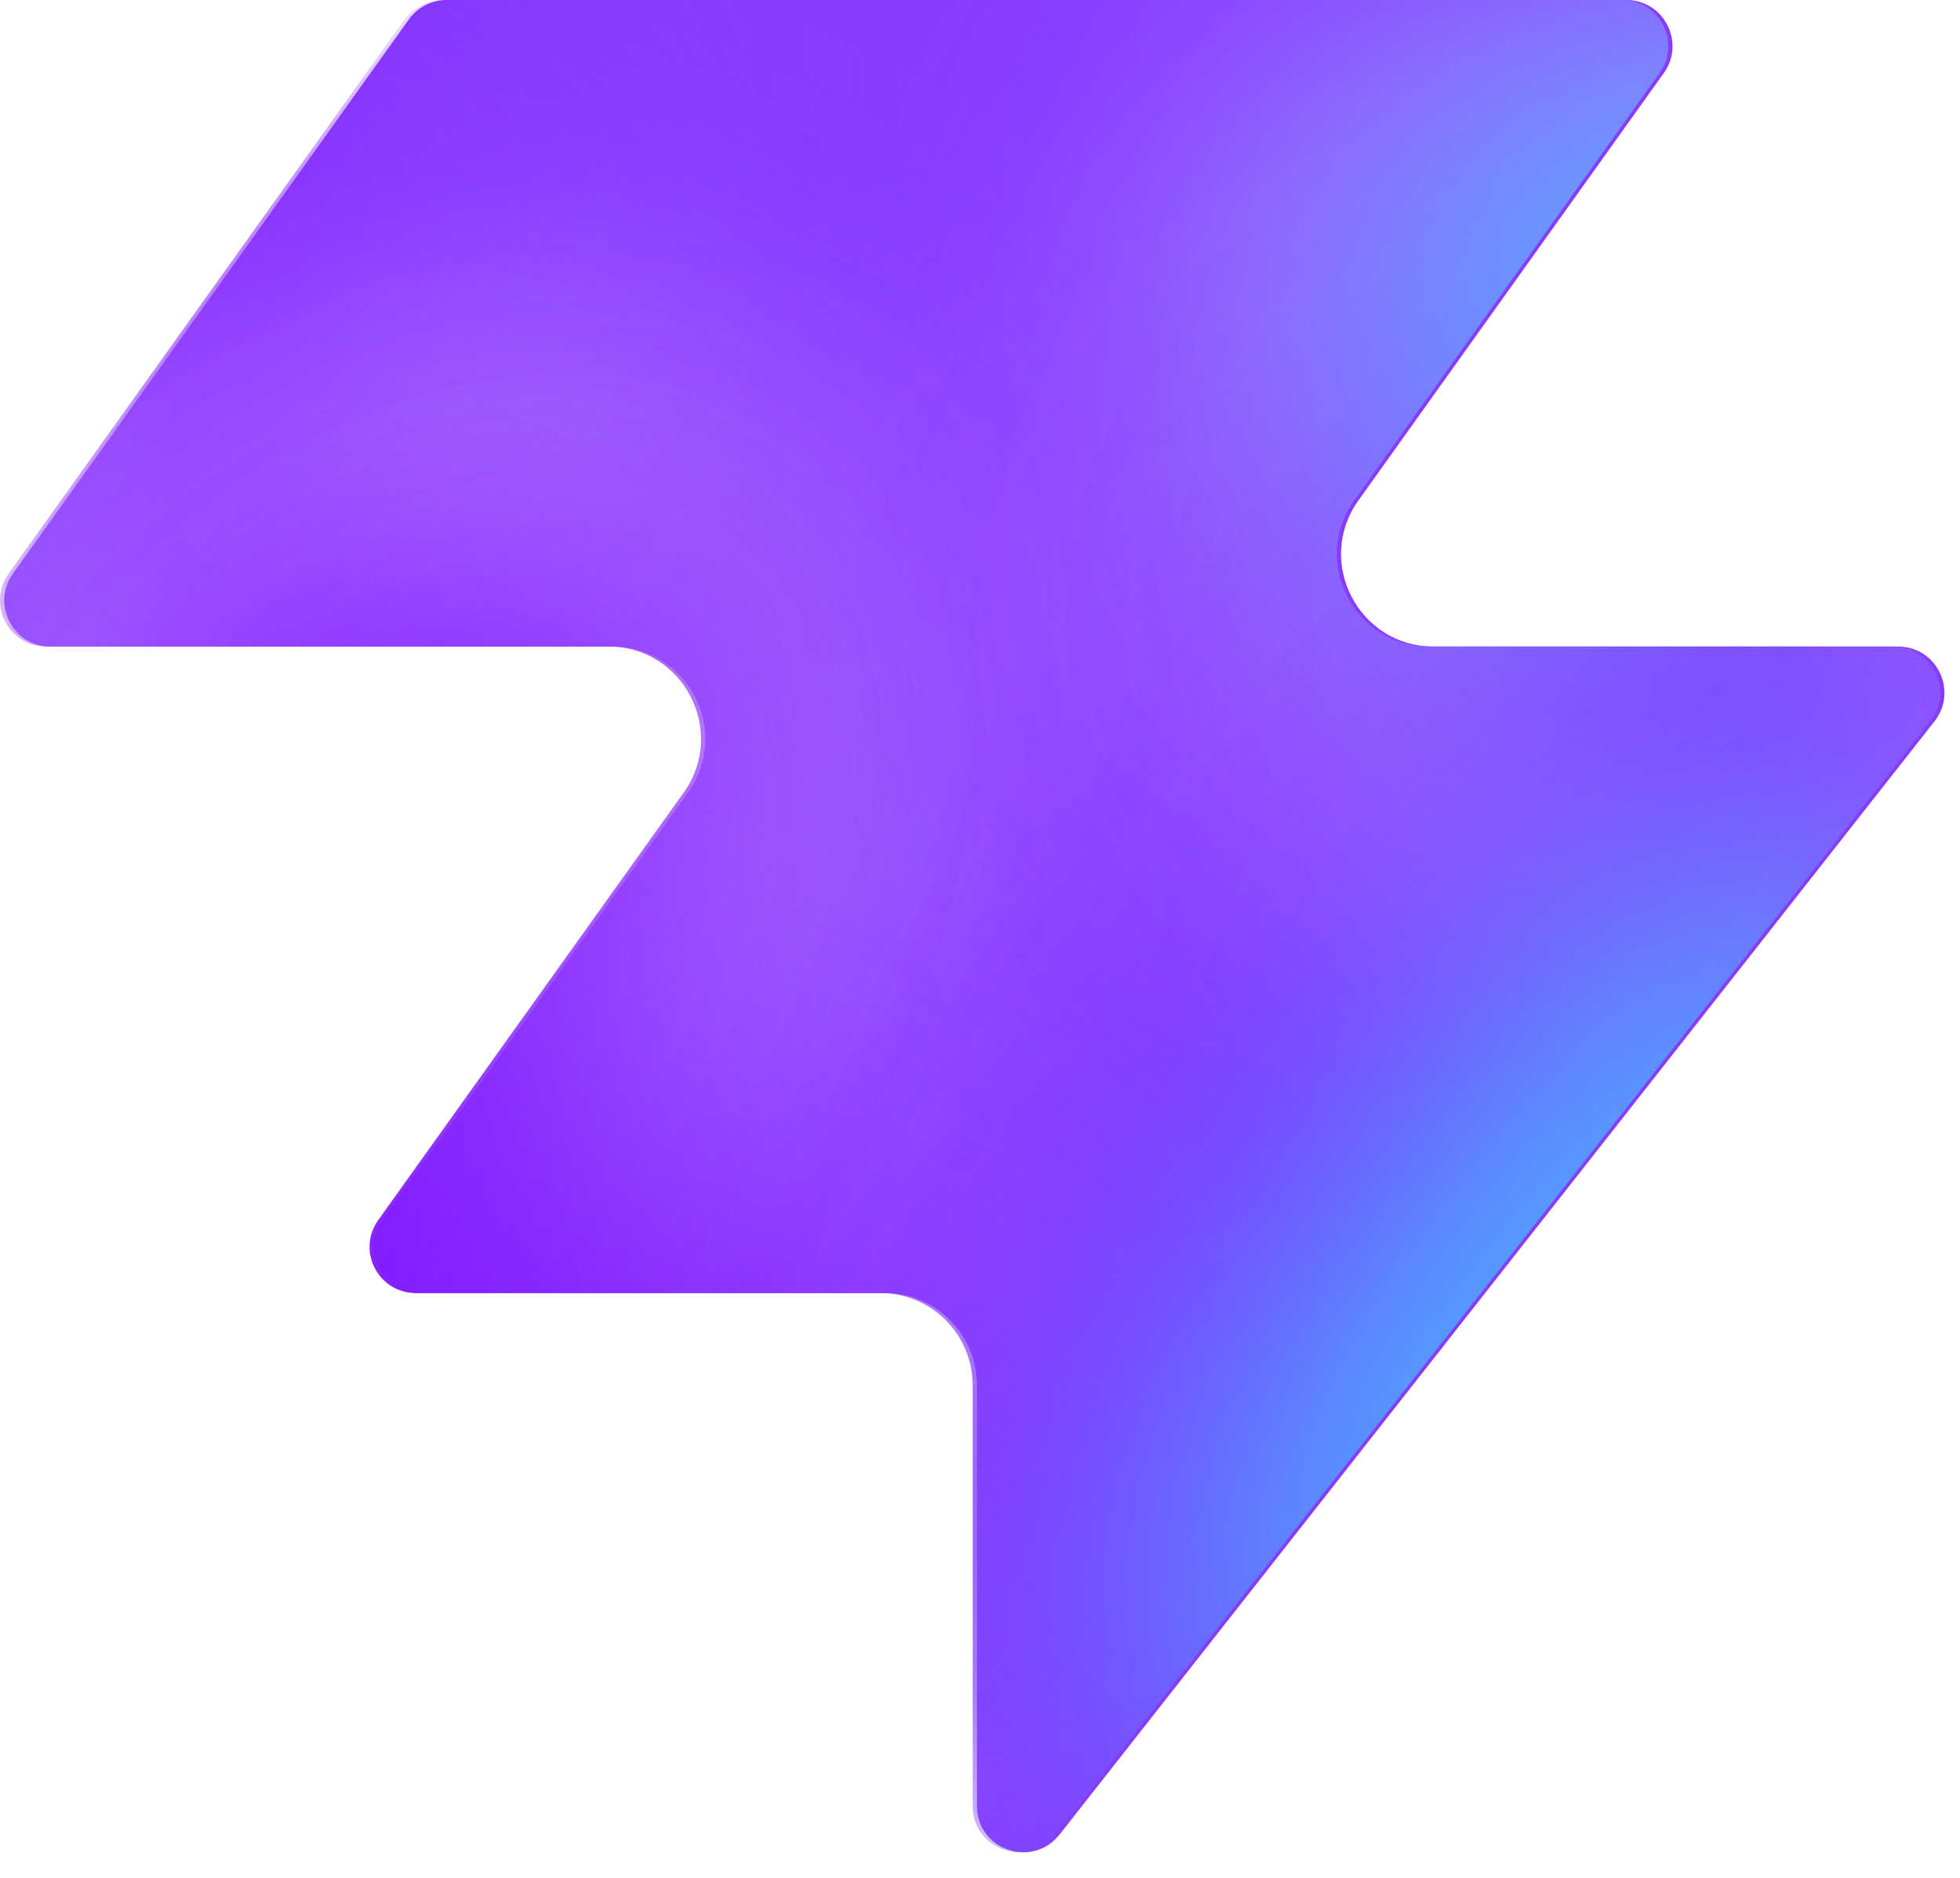
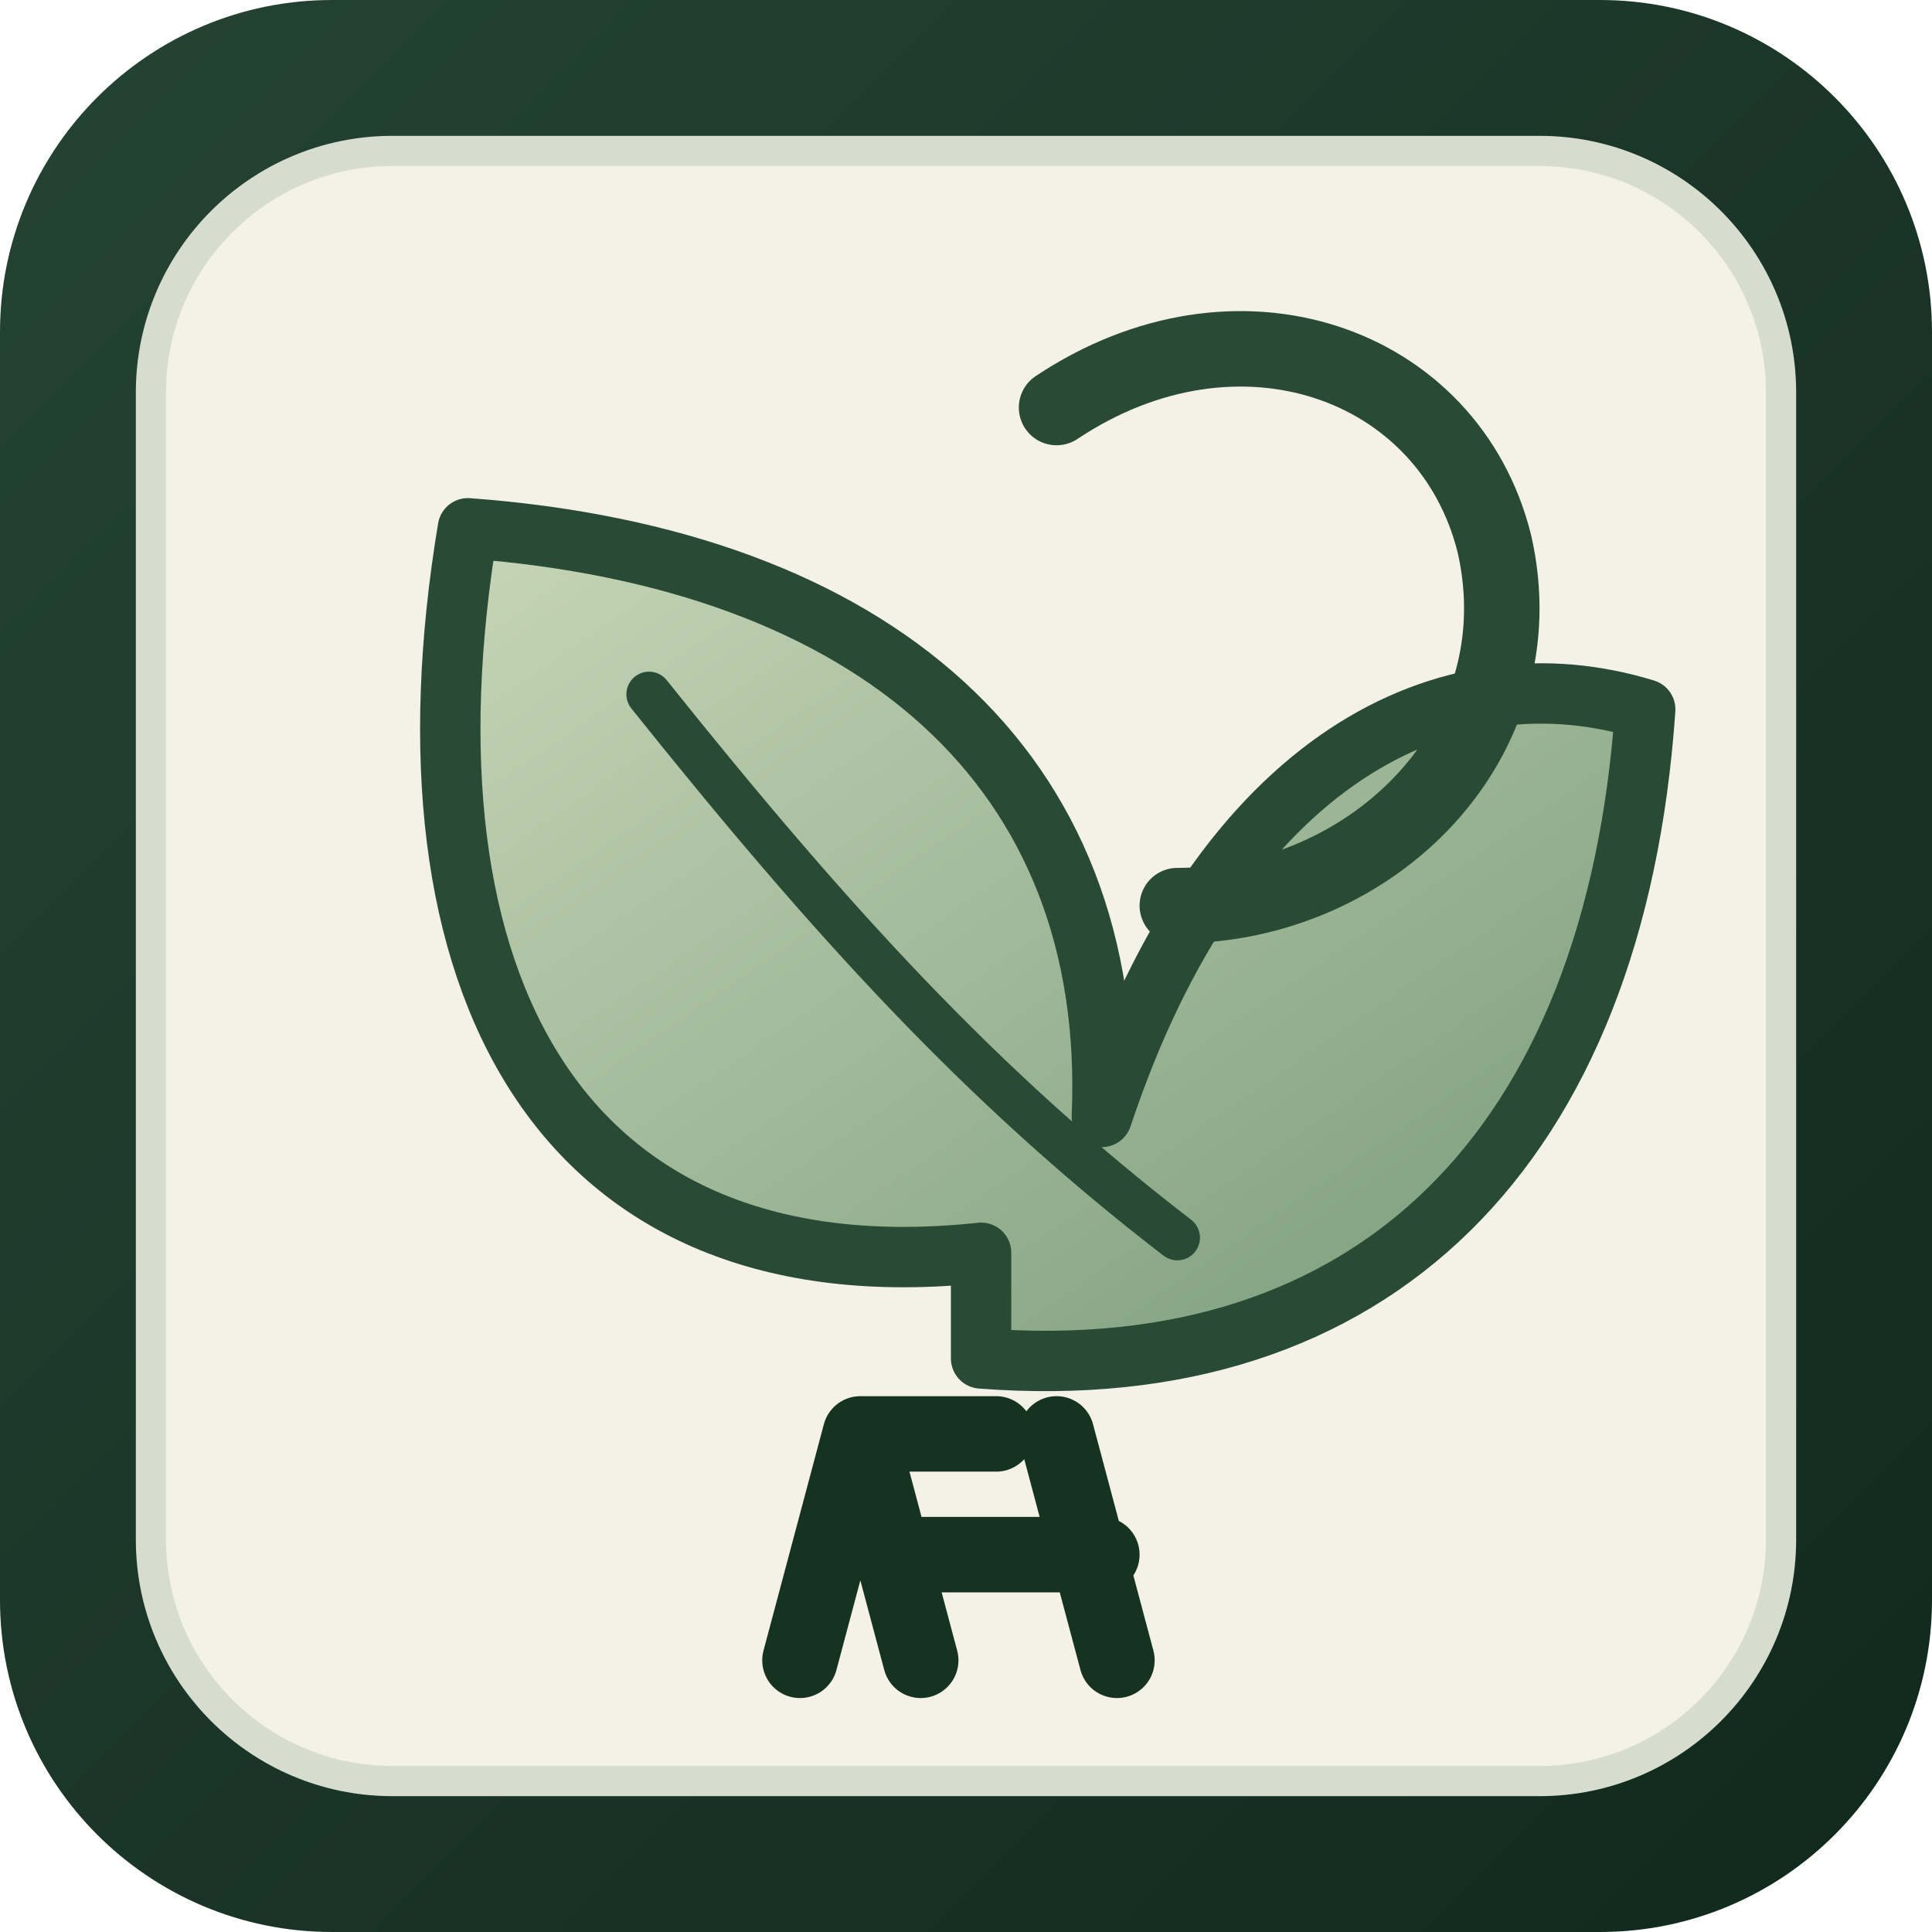
- <svg xmlns="http://www.w3.org/2000/svg" width="48" height="46" fill="none" viewBox="0 0 48 46">
-   <path fill="#863bff" d="M25.946 44.938c-.664.845-2.021.375-2.021-.698V33.937a2.26 2.26 0 0 0-2.262-2.262H10.287c-.92 0-1.456-1.04-.92-1.788l7.48-10.471c1.07-1.497 0-3.578-1.842-3.578H1.237c-.92 0-1.456-1.04-.92-1.788L10.013.474c.214-.297.556-.474.92-.474h28.894c.92 0 1.456 1.04.92 1.788l-7.48 10.471c-1.07 1.498 0 3.579 1.842 3.579h11.377c.943 0 1.473 1.088.89 1.83L25.947 44.94z" style="fill:#863bff;fill:color(display-p3 .525 .23 1);fill-opacity:1" />
-   <mask id="a" width="48" height="46" x="0" y="0" maskUnits="userSpaceOnUse" style="mask-type:alpha">
-     <path fill="#000" d="M25.842 44.938c-.664.844-2.021.375-2.021-.698V33.937a2.26 2.26 0 0 0-2.262-2.262H10.183c-.92 0-1.456-1.04-.92-1.788l7.48-10.471c1.07-1.498 0-3.579-1.842-3.579H1.133c-.92 0-1.456-1.04-.92-1.787L9.91.473c.214-.297.556-.474.92-.474h28.894c.92 0 1.456 1.04.92 1.788l-7.48 10.471c-1.07 1.498 0 3.578 1.842 3.578h11.377c.943 0 1.473 1.088.89 1.832L25.843 44.94z" style="fill:#000;fill-opacity:1" />
-   </mask>
-   <g mask="url(#a)">
-     <g filter="url(#b)">
-       <ellipse cx="5.508" cy="14.704" fill="#ede6ff" rx="5.508" ry="14.704" style="fill:#ede6ff;fill:color(display-p3 .927 .903 1);fill-opacity:1" transform="matrix(.00324 1 1 -.00324 -4.47 31.516)" />
-     </g>
-     <g filter="url(#c)">
-       <ellipse cx="10.399" cy="29.851" fill="#ede6ff" rx="10.399" ry="29.851" style="fill:#ede6ff;fill:color(display-p3 .927 .903 1);fill-opacity:1" transform="matrix(.00324 1 1 -.00324 -39.328 7.883)" />
-     </g>
-     <g filter="url(#d)">
-       <ellipse cx="5.508" cy="30.487" fill="#7e14ff" rx="5.508" ry="30.487" style="fill:#7e14ff;fill:color(display-p3 .492 .077 1);fill-opacity:1" transform="rotate(89.814 -25.913 -14.639)scale(1 -1)" />
-     </g>
-     <g filter="url(#e)">
-       <ellipse cx="5.508" cy="30.599" fill="#7e14ff" rx="5.508" ry="30.599" style="fill:#7e14ff;fill:color(display-p3 .492 .077 1);fill-opacity:1" transform="rotate(89.814 -32.644 -3.334)scale(1 -1)" />
-     </g>
-     <g filter="url(#f)">
-       <ellipse cx="5.508" cy="30.599" fill="#7e14ff" rx="5.508" ry="30.599" style="fill:#7e14ff;fill:color(display-p3 .492 .077 1);fill-opacity:1" transform="matrix(.00324 1 1 -.00324 -34.34 30.47)" />
-     </g>
-     <g filter="url(#g)">
-       <ellipse cx="14.072" cy="22.078" fill="#ede6ff" rx="14.072" ry="22.078" style="fill:#ede6ff;fill:color(display-p3 .927 .903 1);fill-opacity:1" transform="rotate(93.35 24.506 48.493)scale(-1 1)" />
-     </g>
-     <g filter="url(#h)">
-       <ellipse cx="3.47" cy="21.501" fill="#7e14ff" rx="3.47" ry="21.501" style="fill:#7e14ff;fill:color(display-p3 .492 .077 1);fill-opacity:1" transform="rotate(89.009 28.708 47.59)scale(-1 1)" />
-     </g>
-     <g filter="url(#i)">
-       <ellipse cx="3.47" cy="21.501" fill="#7e14ff" rx="3.47" ry="21.501" style="fill:#7e14ff;fill:color(display-p3 .492 .077 1);fill-opacity:1" transform="rotate(89.009 28.708 47.59)scale(-1 1)" />
-     </g>
-     <g filter="url(#j)">
-       <ellipse cx=".387" cy="8.972" fill="#7e14ff" rx="4.407" ry="29.108" style="fill:#7e14ff;fill:color(display-p3 .492 .077 1);fill-opacity:1" transform="rotate(39.51 .387 8.972)" />
-     </g>
-     <g filter="url(#k)">
-       <ellipse cx="47.523" cy="-6.092" fill="#7e14ff" rx="4.407" ry="29.108" style="fill:#7e14ff;fill:color(display-p3 .492 .077 1);fill-opacity:1" transform="rotate(37.892 47.523 -6.092)" />
-     </g>
-     <g filter="url(#l)">
-       <ellipse cx="41.412" cy="6.333" fill="#47bfff" rx="5.971" ry="9.665" style="fill:#47bfff;fill:color(display-p3 .28 .748 1);fill-opacity:1" transform="rotate(37.892 41.412 6.333)" />
-     </g>
-     <g filter="url(#m)">
-       <ellipse cx="-1.879" cy="38.332" fill="#7e14ff" rx="4.407" ry="29.108" style="fill:#7e14ff;fill:color(display-p3 .492 .077 1);fill-opacity:1" transform="rotate(37.892 -1.88 38.332)" />
-     </g>
-     <g filter="url(#n)">
-       <ellipse cx="-1.879" cy="38.332" fill="#7e14ff" rx="4.407" ry="29.108" style="fill:#7e14ff;fill:color(display-p3 .492 .077 1);fill-opacity:1" transform="rotate(37.892 -1.88 38.332)" />
-     </g>
-     <g filter="url(#o)">
-       <ellipse cx="35.651" cy="29.907" fill="#7e14ff" rx="4.407" ry="29.108" style="fill:#7e14ff;fill:color(display-p3 .492 .077 1);fill-opacity:1" transform="rotate(37.892 35.651 29.907)" />
-     </g>
-     <g filter="url(#p)">
-       <ellipse cx="38.418" cy="32.4" fill="#47bfff" rx="5.971" ry="15.297" style="fill:#47bfff;fill:color(display-p3 .28 .748 1);fill-opacity:1" transform="rotate(37.892 38.418 32.4)" />
-     </g>
-   </g>
+ <svg xmlns="http://www.w3.org/2000/svg" viewBox="0 0 128 128">
  <defs>
-     <filter id="b" width="60.045" height="41.654" x="-19.77" y="16.149" color-interpolation-filters="sRGB" filterUnits="userSpaceOnUse">
-       <feFlood flood-opacity="0" result="BackgroundImageFix" />
-       <feBlend in="SourceGraphic" in2="BackgroundImageFix" result="shape" />
-       <feGaussianBlur result="effect1_foregroundBlur_2002_17158" stdDeviation="7.659" />
-     </filter>
-     <filter id="c" width="90.34" height="51.437" x="-54.613" y="-7.533" color-interpolation-filters="sRGB" filterUnits="userSpaceOnUse">
-       <feFlood flood-opacity="0" result="BackgroundImageFix" />
-       <feBlend in="SourceGraphic" in2="BackgroundImageFix" result="shape" />
-       <feGaussianBlur result="effect1_foregroundBlur_2002_17158" stdDeviation="7.659" />
-     </filter>
-     <filter id="d" width="79.355" height="29.4" x="-49.64" y="2.03" color-interpolation-filters="sRGB" filterUnits="userSpaceOnUse">
-       <feFlood flood-opacity="0" result="BackgroundImageFix" />
-       <feBlend in="SourceGraphic" in2="BackgroundImageFix" result="shape" />
-       <feGaussianBlur result="effect1_foregroundBlur_2002_17158" stdDeviation="4.596" />
-     </filter>
-     <filter id="e" width="79.579" height="29.4" x="-45.045" y="20.029" color-interpolation-filters="sRGB" filterUnits="userSpaceOnUse">
-       <feFlood flood-opacity="0" result="BackgroundImageFix" />
-       <feBlend in="SourceGraphic" in2="BackgroundImageFix" result="shape" />
-       <feGaussianBlur result="effect1_foregroundBlur_2002_17158" stdDeviation="4.596" />
-     </filter>
-     <filter id="f" width="79.579" height="29.4" x="-43.513" y="21.178" color-interpolation-filters="sRGB" filterUnits="userSpaceOnUse">
-       <feFlood flood-opacity="0" result="BackgroundImageFix" />
-       <feBlend in="SourceGraphic" in2="BackgroundImageFix" result="shape" />
-       <feGaussianBlur result="effect1_foregroundBlur_2002_17158" stdDeviation="4.596" />
-     </filter>
-     <filter id="g" width="74.749" height="58.852" x="15.756" y="-17.901" color-interpolation-filters="sRGB" filterUnits="userSpaceOnUse">
-       <feFlood flood-opacity="0" result="BackgroundImageFix" />
-       <feBlend in="SourceGraphic" in2="BackgroundImageFix" result="shape" />
-       <feGaussianBlur result="effect1_foregroundBlur_2002_17158" stdDeviation="7.659" />
-     </filter>
-     <filter id="h" width="61.377" height="25.362" x="23.548" y="2.284" color-interpolation-filters="sRGB" filterUnits="userSpaceOnUse">
-       <feFlood flood-opacity="0" result="BackgroundImageFix" />
-       <feBlend in="SourceGraphic" in2="BackgroundImageFix" result="shape" />
-       <feGaussianBlur result="effect1_foregroundBlur_2002_17158" stdDeviation="4.596" />
-     </filter>
-     <filter id="i" width="61.377" height="25.362" x="23.548" y="2.284" color-interpolation-filters="sRGB" filterUnits="userSpaceOnUse">
-       <feFlood flood-opacity="0" result="BackgroundImageFix" />
-       <feBlend in="SourceGraphic" in2="BackgroundImageFix" result="shape" />
-       <feGaussianBlur result="effect1_foregroundBlur_2002_17158" stdDeviation="4.596" />
-     </filter>
-     <filter id="j" width="56.045" height="63.649" x="-27.636" y="-22.853" color-interpolation-filters="sRGB" filterUnits="userSpaceOnUse">
-       <feFlood flood-opacity="0" result="BackgroundImageFix" />
-       <feBlend in="SourceGraphic" in2="BackgroundImageFix" result="shape" />
-       <feGaussianBlur result="effect1_foregroundBlur_2002_17158" stdDeviation="4.596" />
-     </filter>
-     <filter id="k" width="54.814" height="64.646" x="20.116" y="-38.415" color-interpolation-filters="sRGB" filterUnits="userSpaceOnUse">
-       <feFlood flood-opacity="0" result="BackgroundImageFix" />
-       <feBlend in="SourceGraphic" in2="BackgroundImageFix" result="shape" />
-       <feGaussianBlur result="effect1_foregroundBlur_2002_17158" stdDeviation="4.596" />
-     </filter>
-     <filter id="l" width="33.541" height="35.313" x="24.641" y="-11.323" color-interpolation-filters="sRGB" filterUnits="userSpaceOnUse">
-       <feFlood flood-opacity="0" result="BackgroundImageFix" />
-       <feBlend in="SourceGraphic" in2="BackgroundImageFix" result="shape" />
-       <feGaussianBlur result="effect1_foregroundBlur_2002_17158" stdDeviation="4.596" />
-     </filter>
-     <filter id="m" width="54.814" height="64.646" x="-29.286" y="6.009" color-interpolation-filters="sRGB" filterUnits="userSpaceOnUse">
-       <feFlood flood-opacity="0" result="BackgroundImageFix" />
-       <feBlend in="SourceGraphic" in2="BackgroundImageFix" result="shape" />
-       <feGaussianBlur result="effect1_foregroundBlur_2002_17158" stdDeviation="4.596" />
-     </filter>
-     <filter id="n" width="54.814" height="64.646" x="-29.286" y="6.009" color-interpolation-filters="sRGB" filterUnits="userSpaceOnUse">
-       <feFlood flood-opacity="0" result="BackgroundImageFix" />
-       <feBlend in="SourceGraphic" in2="BackgroundImageFix" result="shape" />
-       <feGaussianBlur result="effect1_foregroundBlur_2002_17158" stdDeviation="4.596" />
-     </filter>
-     <filter id="o" width="54.814" height="64.646" x="8.244" y="-2.416" color-interpolation-filters="sRGB" filterUnits="userSpaceOnUse">
-       <feFlood flood-opacity="0" result="BackgroundImageFix" />
-       <feBlend in="SourceGraphic" in2="BackgroundImageFix" result="shape" />
-       <feGaussianBlur result="effect1_foregroundBlur_2002_17158" stdDeviation="4.596" />
-     </filter>
-     <filter id="p" width="39.409" height="43.623" x="18.713" y="10.588" color-interpolation-filters="sRGB" filterUnits="userSpaceOnUse">
-       <feFlood flood-opacity="0" result="BackgroundImageFix" />
-       <feBlend in="SourceGraphic" in2="BackgroundImageFix" result="shape" />
-       <feGaussianBlur result="effect1_foregroundBlur_2002_17158" stdDeviation="4.596" />
-     </filter>
+     <linearGradient id="bg" x1="0" y1="0" x2="1" y2="1">
+       <stop stop-color="#254333" />
+       <stop offset="1" stop-color="#10291d" />
+     </linearGradient>
+     <linearGradient id="leaf" x1="0" y1="0" x2="1" y2="1">
+       <stop stop-color="#c7d6b7" />
+       <stop offset="1" stop-color="#779a78" />
+     </linearGradient>
  </defs>
+   <rect width="128" height="128" rx="22" fill="url(#bg)" />
+   <rect x="10" y="10" width="108" height="108" rx="16" fill="#f4f1e6" stroke="#d7ddce" stroke-width="2" />
+   <path d="M65 83C37 86 26 65 31 35c27 2 43 16 42 39 8-24 23-31 36-27-2 29-18 45-44 43Z" fill="url(#leaf)" stroke="#294b35" stroke-width="4" stroke-linejoin="round" />
+   <path d="M43 46c12 15 22 26 35 36" fill="none" stroke="#294b35" stroke-width="3" stroke-linecap="round" />
+   <path d="M70 27c12-8 26-3 29 9 3 13-8 24-21 24" fill="none" stroke="#294b35" stroke-width="5" stroke-linecap="round" />
+   <path d="M66 95h-9l-4 15m4-15 4 15m9-15 4 15m-13-7h12" fill="none" stroke="#163321" stroke-width="5" stroke-linecap="round" stroke-linejoin="round" />
</svg>
